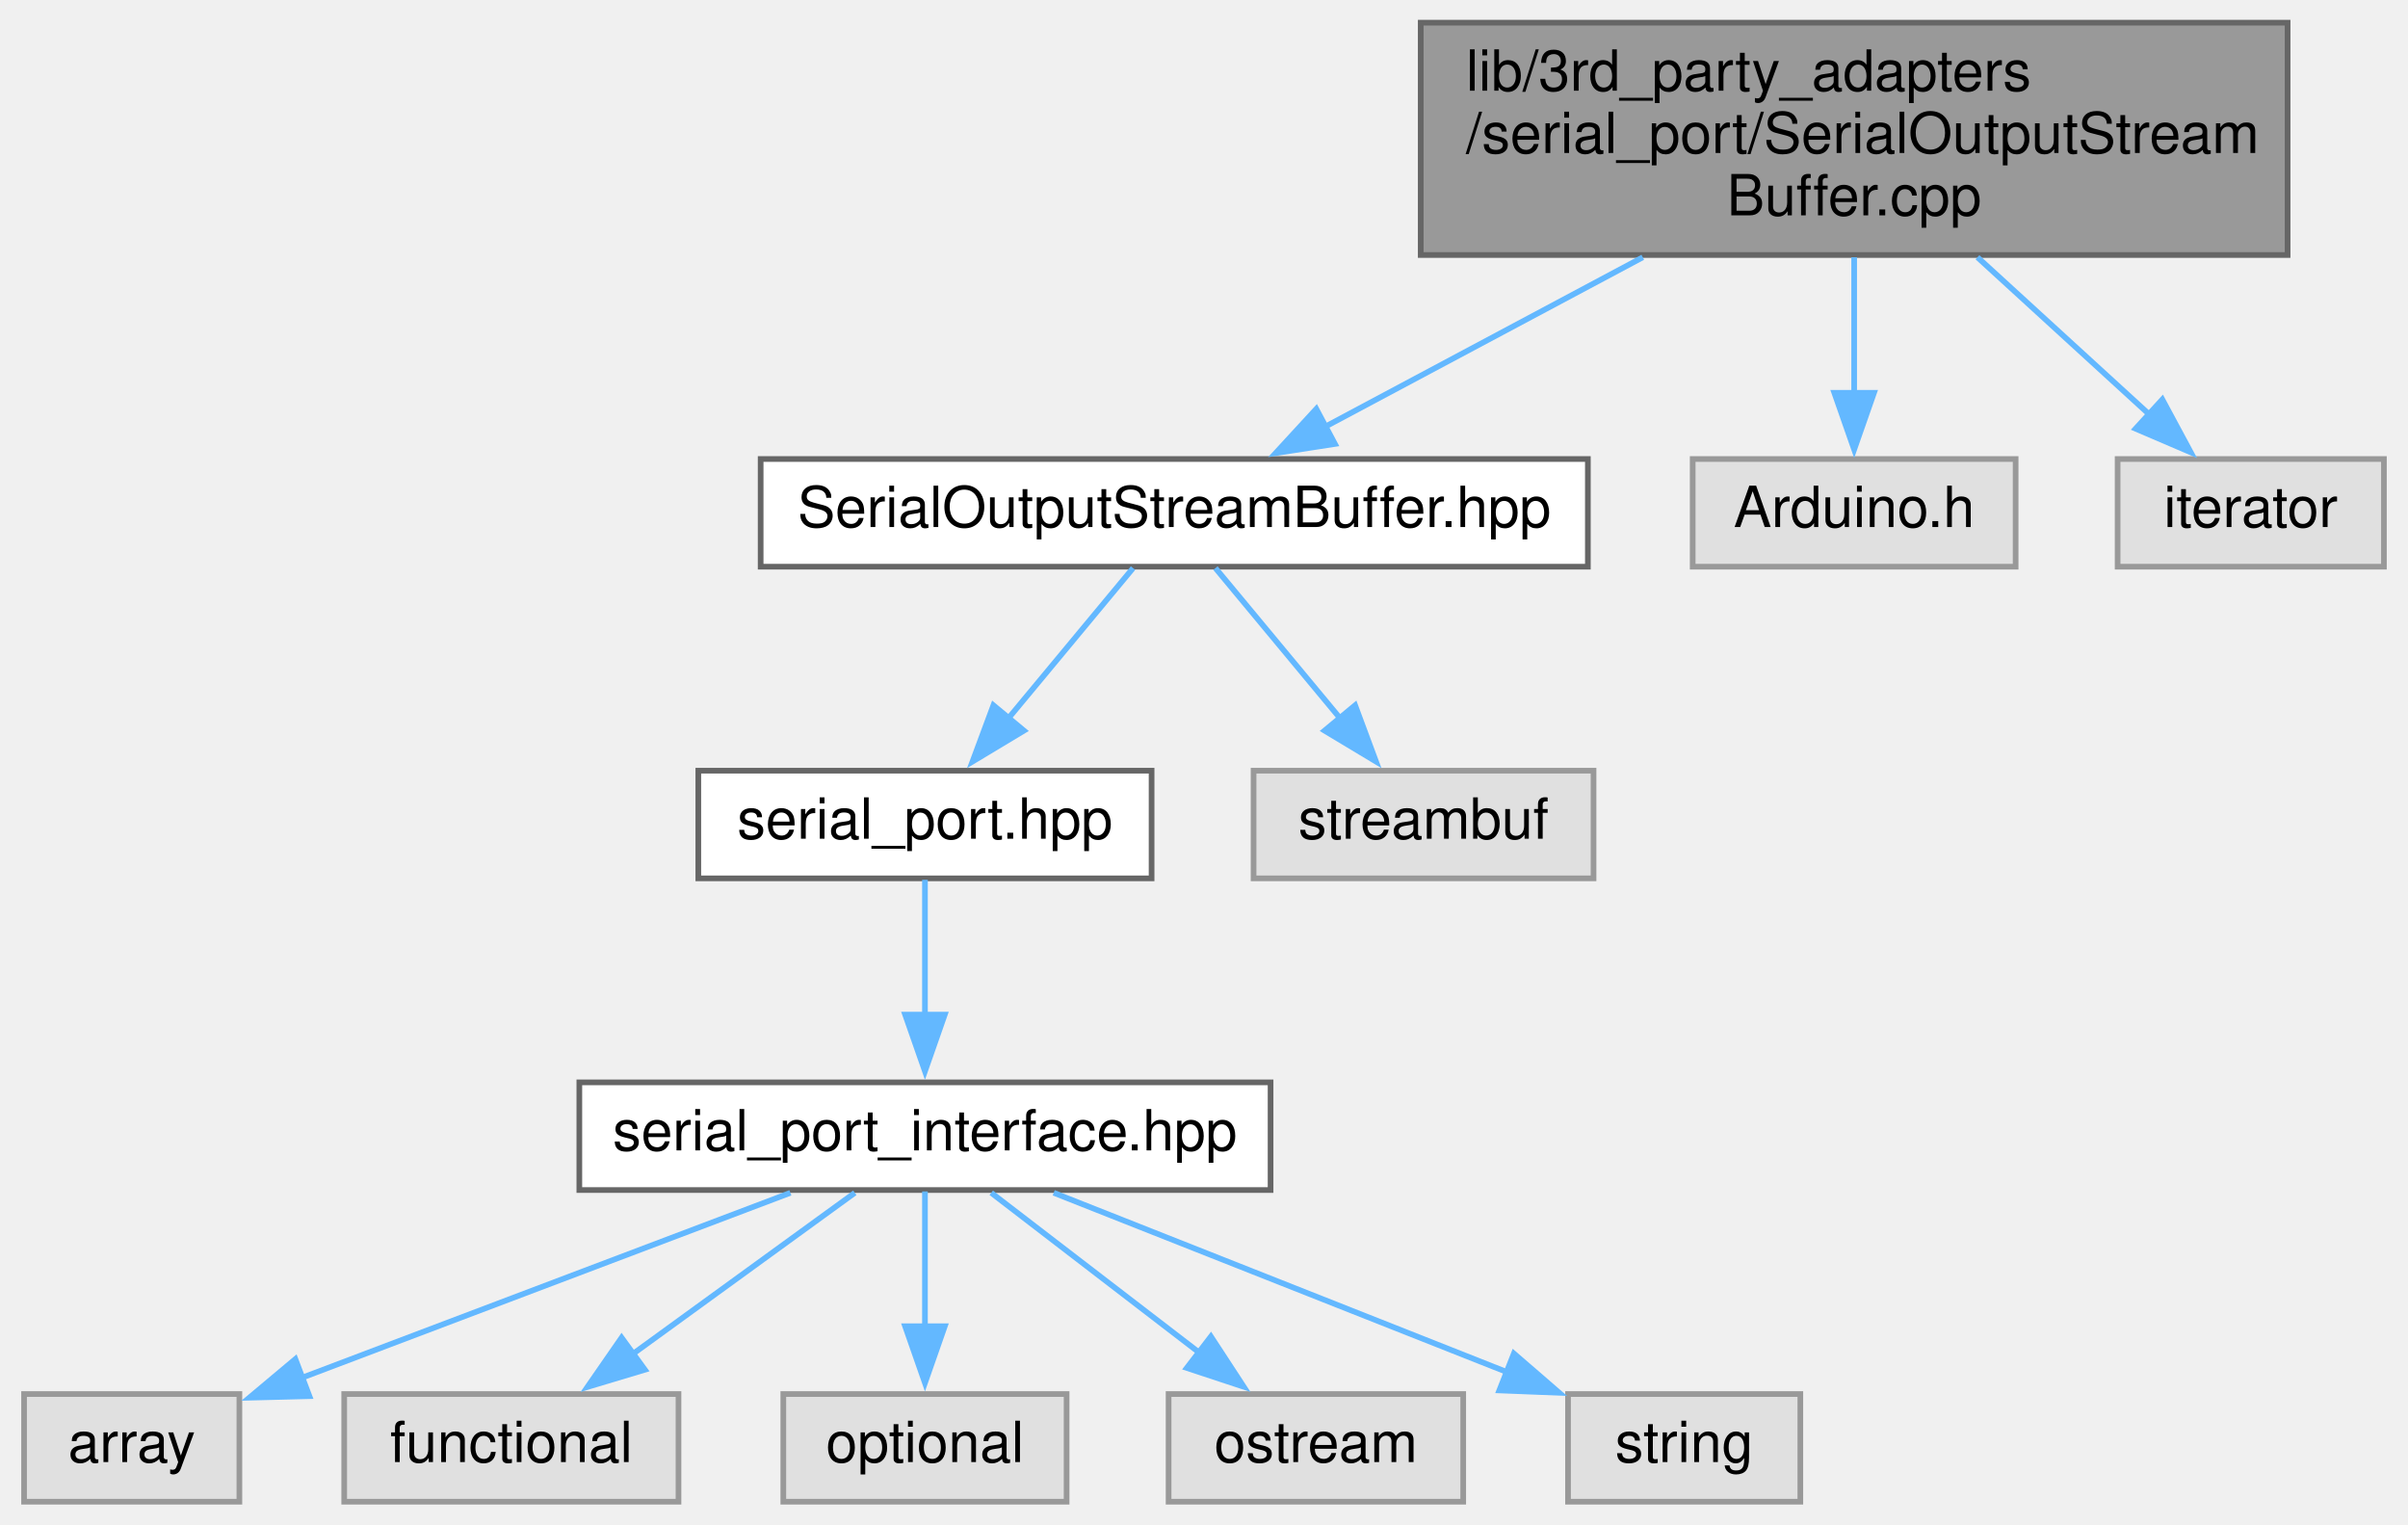
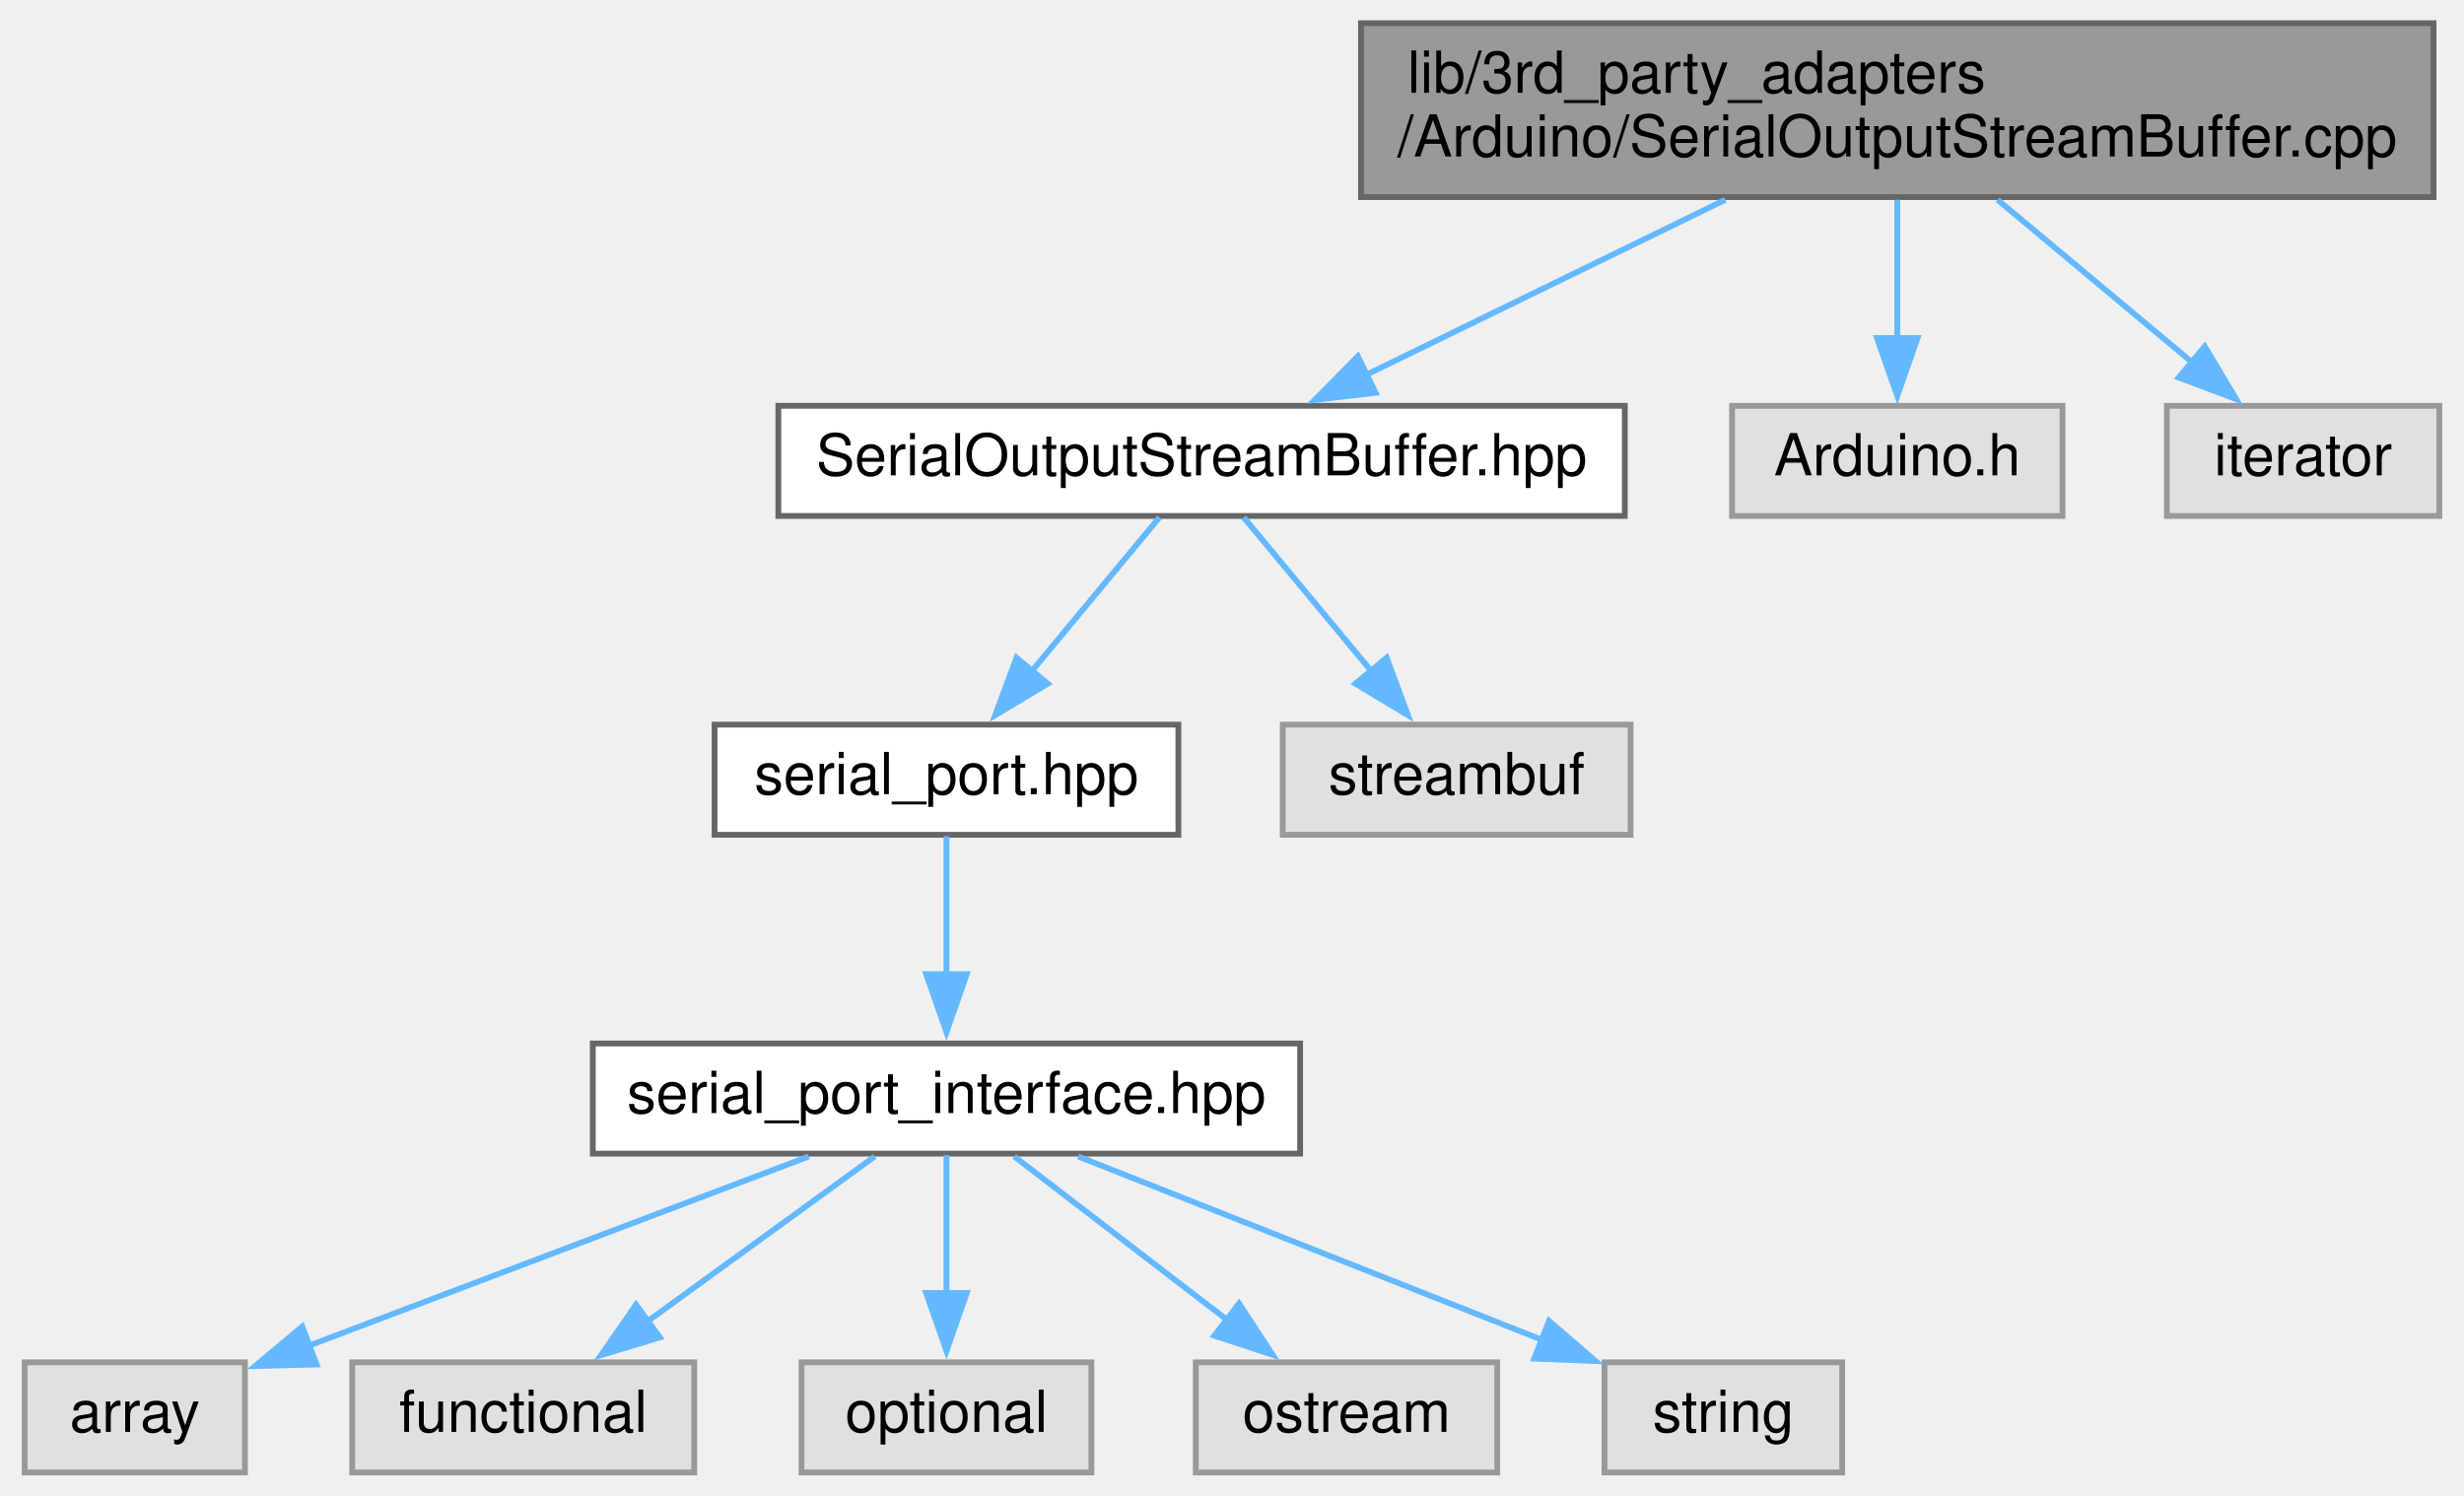
- <svg xmlns="http://www.w3.org/2000/svg" xmlns:xlink="http://www.w3.org/1999/xlink" width="425pt" height="269pt" viewBox="0.00 0.00 424.50 269.00">
-   <g id="graph0" class="graph" transform="scale(1 1) rotate(0) translate(4 265)">
+ <svg xmlns="http://www.w3.org/2000/svg" xmlns:xlink="http://www.w3.org/1999/xlink" width="425pt" height="258pt" viewBox="0.00 0.00 424.50 258.00">
+   <g id="graph0" class="graph" transform="scale(1 1) rotate(0) translate(4 254)">
    <g id="node1" class="node">
      <g id="a_node1">
        <a xlink:title=" ">
-           <polygon fill="#999999" stroke="#666666" points="399.5,-261 246.5,-261 246.5,-220 399.5,-220 399.5,-261" />
-           <text text-anchor="start" x="254.5" y="-249" font-family="Helvetica,sans-Serif" font-size="10.00">lib/3rd_party_adapters</text>
-           <text text-anchor="start" x="254.5" y="-238" font-family="Helvetica,sans-Serif" font-size="10.00">/serial_port/SerialOutputStream</text>
-           <text text-anchor="middle" x="323" y="-227" font-family="Helvetica,sans-Serif" font-size="10.00">Buffer.cpp</text>
+           <polygon fill="#999999" stroke="#666666" points="415.5,-250 230.5,-250 230.5,-220 415.5,-220 415.5,-250" />
+           <text text-anchor="start" x="238.5" y="-238" font-family="Helvetica,sans-Serif" font-size="10.00">lib/3rd_party_adapters</text>
+           <text text-anchor="middle" x="323" y="-227" font-family="Helvetica,sans-Serif" font-size="10.00">/Arduino/SerialOutputStreamBuffer.cpp</text>
        </a>
      </g>
    </g>
    <g id="node2" class="node">
      <g id="a_node2">
        <a xlink:href="SerialOutputStreamBuffer_8hpp.xhtml" target="_top" xlink:title=" ">
          <polygon fill="white" stroke="#666666" points="276,-184 130,-184 130,-165 276,-165 276,-184" />
          <text text-anchor="middle" x="203" y="-172" font-family="Helvetica,sans-Serif" font-size="10.00">SerialOutputStreamBuffer.hpp</text>
        </a>
      </g>
    </g>
    <g id="edge1" class="edge">
-       <path fill="none" stroke="#63b8ff" d="M285.69,-219.6C267.52,-209.91 246.09,-198.48 229.6,-189.68" />
-       <polygon fill="#63b8ff" stroke="#63b8ff" points="231.36,-186.66 220.89,-185.04 228.07,-192.84 231.36,-186.66" />
+       <path fill="none" stroke="#63b8ff" d="M293.34,-219.54C274.42,-210.32 250.05,-198.44 231.39,-189.34" />
+       <polygon fill="#63b8ff" stroke="#63b8ff" points="233.03,-186.25 222.51,-185.01 229.96,-192.54 233.03,-186.25" />
    </g>
    <g id="node11" class="node">
      <g id="a_node11">
        <a xlink:title=" ">
          <polygon fill="#e0e0e0" stroke="#999999" points="351.5,-184 294.5,-184 294.5,-165 351.5,-165 351.5,-184" />
          <text text-anchor="middle" x="323" y="-172" font-family="Helvetica,sans-Serif" font-size="10.00">Arduino.h</text>
        </a>
      </g>
    </g>
    <g id="edge10" class="edge">
-       <path fill="none" stroke="#63b8ff" d="M323,-219.6C323,-211.98 323,-203.3 323,-195.66" />
-       <polygon fill="#63b8ff" stroke="#63b8ff" points="326.5,-195.68 323,-185.68 319.5,-195.68 326.5,-195.68" />
+       <path fill="none" stroke="#63b8ff" d="M323,-219.54C323,-212.34 323,-203.53 323,-195.68" />
+       <polygon fill="#63b8ff" stroke="#63b8ff" points="326.5,-195.69 323,-185.69 319.5,-195.69 326.5,-195.69" />
    </g>
    <g id="node12" class="node">
      <g id="a_node12">
        <a xlink:title=" ">
          <polygon fill="#e0e0e0" stroke="#999999" points="416.5,-184 369.5,-184 369.5,-165 416.5,-165 416.5,-184" />
          <text text-anchor="middle" x="393" y="-172" font-family="Helvetica,sans-Serif" font-size="10.00">iterator</text>
        </a>
      </g>
    </g>
    <g id="edge11" class="edge">
-       <path fill="none" stroke="#63b8ff" d="M344.76,-219.6C354.52,-210.68 365.88,-200.3 375.12,-191.84" />
-       <polygon fill="#63b8ff" stroke="#63b8ff" points="377.39,-194.51 382.41,-185.18 372.67,-189.35 377.39,-194.51" />
+       <path fill="none" stroke="#63b8ff" d="M340.3,-219.54C350.47,-211.04 363.34,-200.29 373.82,-191.53" />
+       <polygon fill="#63b8ff" stroke="#63b8ff" points="376.03,-194.24 381.46,-185.15 371.54,-188.87 376.03,-194.24" />
    </g>
    <g id="node3" class="node">
      <g id="a_node3">
        <a xlink:href="serial__port_8hpp.xhtml" target="_top" xlink:title="This is a Proxy header.">
          <polygon fill="white" stroke="#666666" points="199,-129 119,-129 119,-110 199,-110 199,-129" />
          <text text-anchor="middle" x="159" y="-117" font-family="Helvetica,sans-Serif" font-size="10.00">serial_port.hpp</text>
        </a>
      </g>
    </g>
    <g id="edge2" class="edge">
      <path fill="none" stroke="#63b8ff" d="M195.73,-164.75C189.72,-157.5 180.99,-146.98 173.54,-138.02" />
      <polygon fill="#63b8ff" stroke="#63b8ff" points="176.47,-136.07 167.39,-130.61 171.08,-140.54 176.47,-136.07" />
    </g>
    <g id="node10" class="node">
      <g id="a_node10">
        <a xlink:title=" ">
          <polygon fill="#e0e0e0" stroke="#999999" points="277,-129 217,-129 217,-110 277,-110 277,-129" />
          <text text-anchor="middle" x="247" y="-117" font-family="Helvetica,sans-Serif" font-size="10.00">streambuf</text>
        </a>
      </g>
    </g>
    <g id="edge9" class="edge">
      <path fill="none" stroke="#63b8ff" d="M210.27,-164.75C216.28,-157.5 225.01,-146.98 232.46,-138.02" />
      <polygon fill="#63b8ff" stroke="#63b8ff" points="234.92,-140.54 238.61,-130.61 229.53,-136.07 234.92,-140.54" />
    </g>
    <g id="node4" class="node">
      <g id="a_node4">
        <a xlink:href="serial__port__interface_8hpp.xhtml" target="_top" xlink:title=" ">
          <polygon fill="white" stroke="#666666" points="220,-74 98,-74 98,-55 220,-55 220,-74" />
          <text text-anchor="middle" x="159" y="-62" font-family="Helvetica,sans-Serif" font-size="10.00">serial_port_interface.hpp</text>
        </a>
      </g>
    </g>
    <g id="edge3" class="edge">
      <path fill="none" stroke="#63b8ff" d="M159,-109.75C159,-103.27 159,-94.16 159,-85.9" />
      <polygon fill="#63b8ff" stroke="#63b8ff" points="162.5,-85.96 159,-75.96 155.5,-85.96 162.5,-85.96" />
    </g>
    <g id="node5" class="node">
      <g id="a_node5">
        <a xlink:title=" ">
          <polygon fill="#e0e0e0" stroke="#999999" points="38,-19 0,-19 0,0 38,0 38,-19" />
          <text text-anchor="middle" x="19" y="-7" font-family="Helvetica,sans-Serif" font-size="10.00">array</text>
        </a>
      </g>
    </g>
    <g id="edge4" class="edge">
      <path fill="none" stroke="#63b8ff" d="M135.25,-54.51C111.47,-45.51 74.79,-31.62 49,-21.86" />
      <polygon fill="#63b8ff" stroke="#63b8ff" points="50.36,-18.63 39.76,-18.36 47.88,-25.17 50.36,-18.63" />
    </g>
    <g id="node6" class="node">
      <g id="a_node6">
        <a xlink:title=" ">
          <polygon fill="#e0e0e0" stroke="#999999" points="115.5,-19 56.5,-19 56.5,0 115.5,0 115.5,-19" />
          <text text-anchor="middle" x="86" y="-7" font-family="Helvetica,sans-Serif" font-size="10.00">functional</text>
        </a>
      </g>
    </g>
    <g id="edge5" class="edge">
      <path fill="none" stroke="#63b8ff" d="M146.62,-54.51C135.85,-46.7 120.03,-35.21 107.25,-25.93" />
      <polygon fill="#63b8ff" stroke="#63b8ff" points="109.57,-23.29 99.43,-20.25 105.46,-28.95 109.57,-23.29" />
    </g>
    <g id="node7" class="node">
      <g id="a_node7">
        <a xlink:title=" ">
          <polygon fill="#e0e0e0" stroke="#999999" points="184,-19 134,-19 134,0 184,0 184,-19" />
          <text text-anchor="middle" x="159" y="-7" font-family="Helvetica,sans-Serif" font-size="10.00">optional</text>
        </a>
      </g>
    </g>
    <g id="edge6" class="edge">
      <path fill="none" stroke="#63b8ff" d="M159,-54.75C159,-48.27 159,-39.16 159,-30.9" />
      <polygon fill="#63b8ff" stroke="#63b8ff" points="162.5,-30.96 159,-20.96 155.5,-30.96 162.5,-30.96" />
    </g>
    <g id="node8" class="node">
      <g id="a_node8">
        <a xlink:title=" ">
          <polygon fill="#e0e0e0" stroke="#999999" points="254,-19 202,-19 202,0 254,0 254,-19" />
          <text text-anchor="middle" x="228" y="-7" font-family="Helvetica,sans-Serif" font-size="10.00">ostream</text>
        </a>
      </g>
    </g>
    <g id="edge7" class="edge">
      <path fill="none" stroke="#63b8ff" d="M170.7,-54.51C180.78,-46.77 195.54,-35.43 207.56,-26.2" />
      <polygon fill="#63b8ff" stroke="#63b8ff" points="209.47,-29.15 215.27,-20.28 205.21,-23.6 209.47,-29.15" />
    </g>
    <g id="node9" class="node">
      <g id="a_node9">
        <a xlink:title=" ">
          <polygon fill="#e0e0e0" stroke="#999999" points="313.5,-19 272.5,-19 272.5,0 313.5,0 313.5,-19" />
          <text text-anchor="middle" x="293" y="-7" font-family="Helvetica,sans-Serif" font-size="10.00">string</text>
        </a>
      </g>
    </g>
    <g id="edge8" class="edge">
      <path fill="none" stroke="#63b8ff" d="M181.73,-54.51C203.75,-45.8 237.31,-32.53 261.81,-22.84" />
      <polygon fill="#63b8ff" stroke="#63b8ff" points="262.94,-26.15 270.95,-19.22 260.37,-19.64 262.94,-26.15" />
    </g>
  </g>
</svg>
